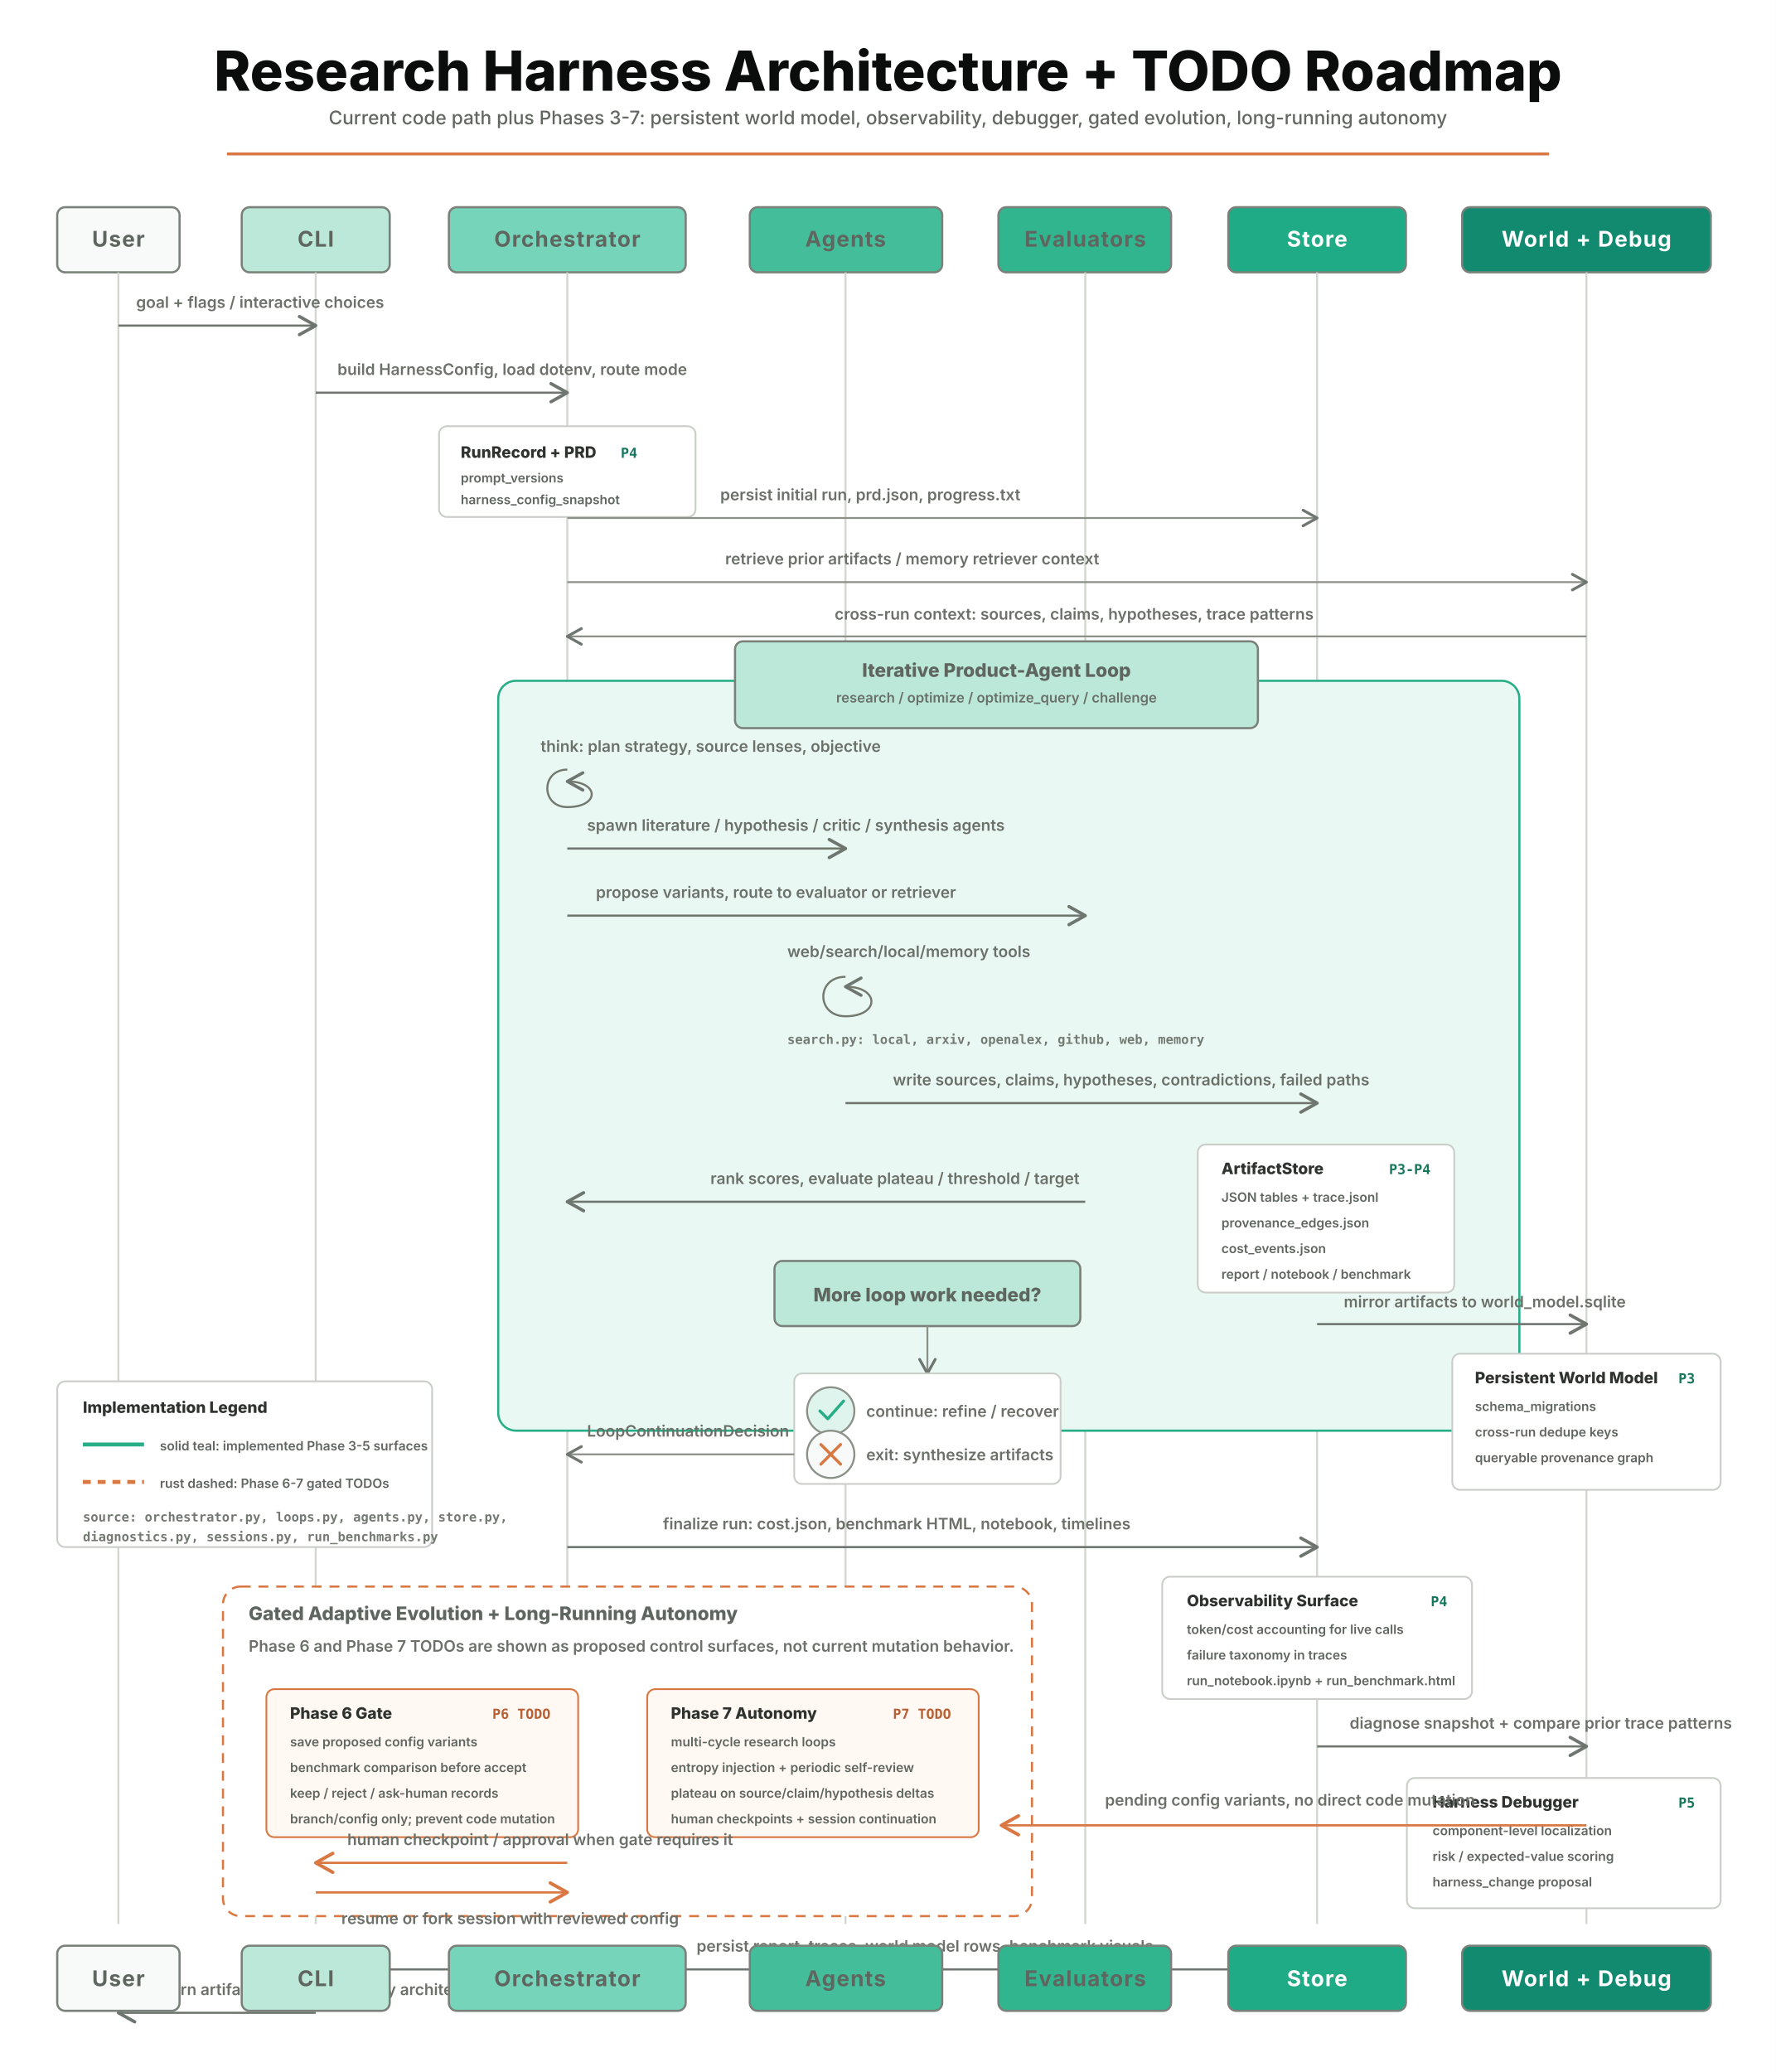
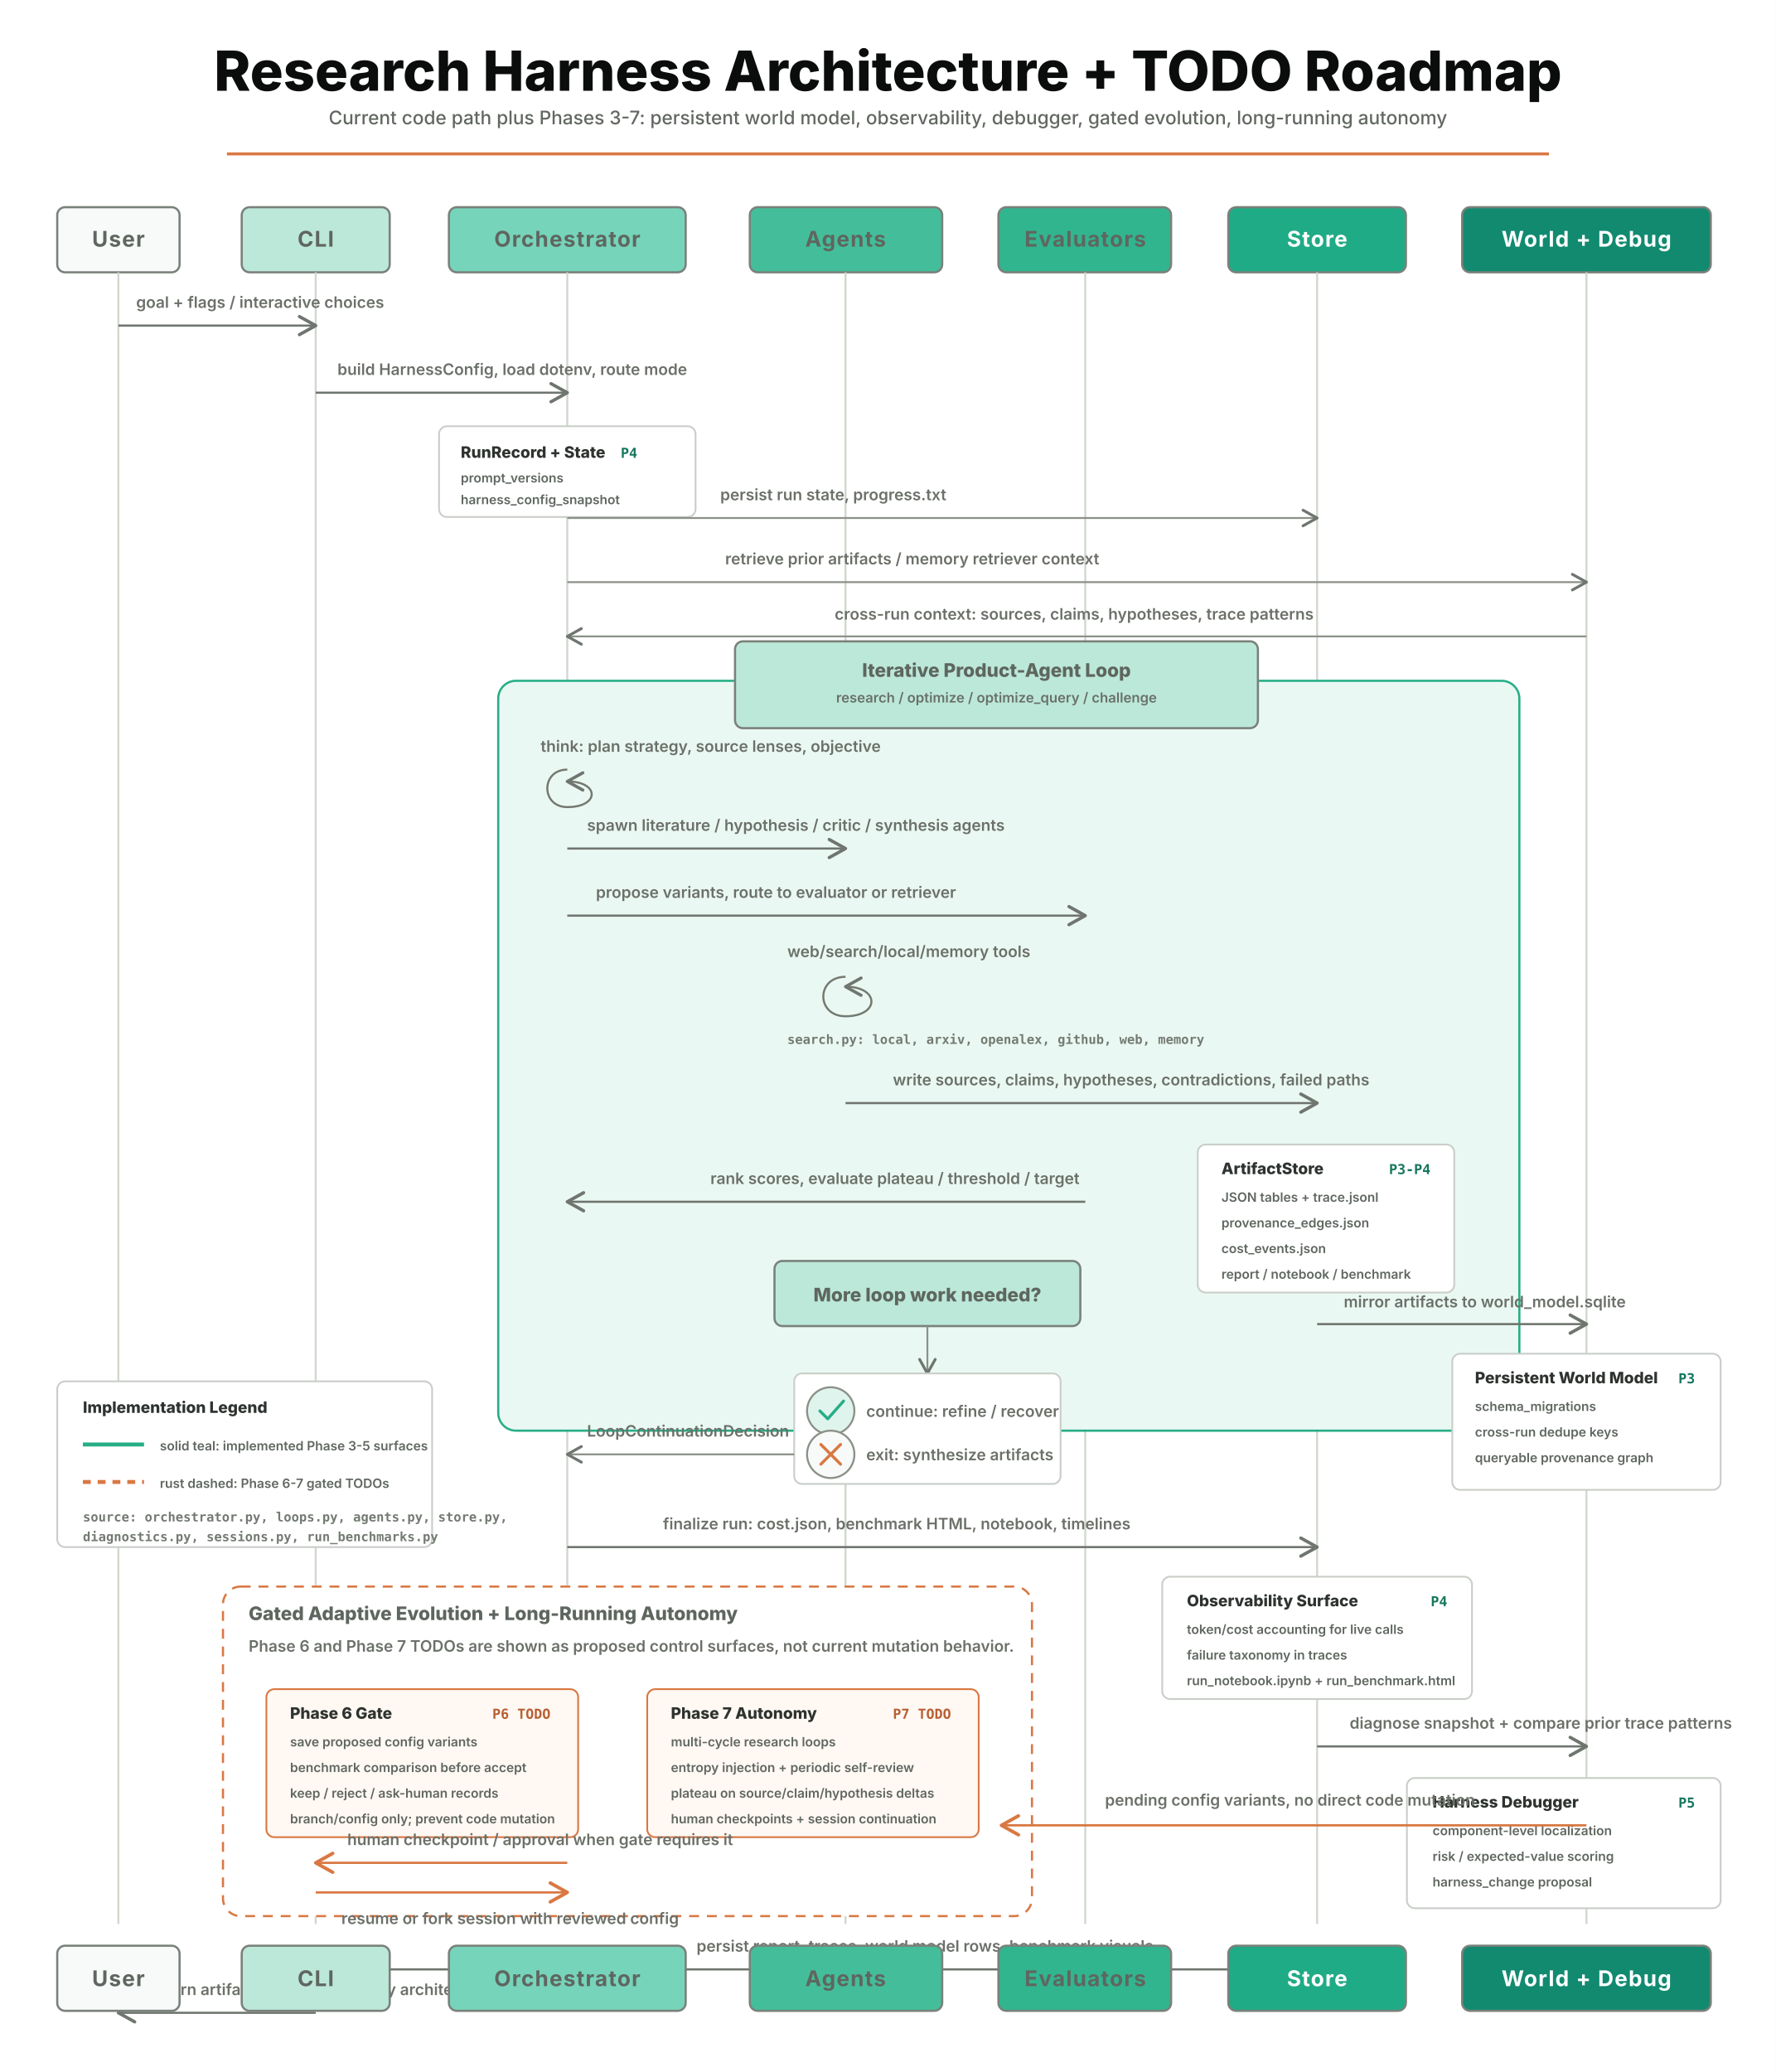
<svg xmlns="http://www.w3.org/2000/svg" width="1800" height="2100" viewBox="0 0 1800 2100">
  <defs>
    <marker id="arrow" viewBox="0 0 12 12" refX="10" refY="6" markerWidth="10" markerHeight="10" orient="auto-start-reverse">
      <path d="M 1 1 L 10 6 L 1 11" fill="none" stroke="#6f756f" stroke-width="1.8" stroke-linecap="round" stroke-linejoin="round" />
    </marker>
    <marker id="arrowRust" viewBox="0 0 12 12" refX="10" refY="6" markerWidth="10" markerHeight="10" orient="auto-start-reverse">
      <path d="M 1 1 L 10 6 L 1 11" fill="none" stroke="#D97843" stroke-width="1.8" stroke-linecap="round" stroke-linejoin="round" />
    </marker>
    <style>
      .bg { fill: #FFFFFF; }
      .title { font-family: -apple-system, BlinkMacSystemFont, "Segoe UI", sans-serif; font-size: 56px; font-weight: 760; letter-spacing: 0; fill: #0b0d0c; }
      .subtitle { font-family: -apple-system, BlinkMacSystemFont, "Segoe UI", sans-serif; font-size: 19px; font-weight: 520; fill: #626861; }
      .lane-label { font-family: -apple-system, BlinkMacSystemFont, "Segoe UI", sans-serif; font-size: 22px; font-weight: 720; fill: #5f665f; letter-spacing: 1px; }
      .lane-label-dark { fill: #FFFFFF; }
      .small { font-family: -apple-system, BlinkMacSystemFont, "Segoe UI", sans-serif; font-size: 16px; font-weight: 560; fill: #6b7069; }
      .micro { font-family: ui-monospace, SFMono-Regular, Menlo, Monaco, Consolas, monospace; font-size: 13px; font-weight: 560; fill: #737a72; }
      .phase { font-family: ui-monospace, SFMono-Regular, Menlo, Monaco, Consolas, monospace; font-size: 14px; font-weight: 760; fill: #16775d; }
      .phase-rust { fill: #B85F33; }
      .box-title { font-family: -apple-system, BlinkMacSystemFont, "Segoe UI", sans-serif; font-size: 19px; font-weight: 760; fill: #5e665f; }
      .box-body { font-family: -apple-system, BlinkMacSystemFont, "Segoe UI", sans-serif; font-size: 14px; font-weight: 560; fill: #697069; }
      .callout-title { font-family: -apple-system, BlinkMacSystemFont, "Segoe UI", sans-serif; font-size: 16px; font-weight: 780; fill: #2e332f; }
      .callout { font-family: -apple-system, BlinkMacSystemFont, "Segoe UI", sans-serif; font-size: 13px; font-weight: 560; fill: #5f665f; }
      .line { stroke: #cfd5cc; stroke-width: 2; }
      .arrow { stroke: #6f756f; stroke-width: 2.2; fill: none; marker-end: url(#arrow); }
      .arrow-soft { stroke: #8b9188; stroke-width: 1.9; fill: none; marker-end: url(#arrow); }
      .arrow-rust { stroke: #D97843; stroke-width: 2.3; fill: none; marker-end: url(#arrowRust); }
      .loop { fill: #EAF8F3; stroke: #27AE86; stroke-width: 2.2; }
      .loop-dashed { fill: #FFFFFF; stroke: #D97843; stroke-width: 2.2; stroke-dasharray: 10 8; }
      .participant { stroke: #7a817a; stroke-width: 2.2; }
      .note { fill: #FFFFFF; stroke: #c9cec8; stroke-width: 1.8; }
      .note-rust { fill: #FFF8F3; stroke: #D97843; stroke-width: 1.8; }
    </style>
  </defs>
  <rect class="bg" x="0" y="0" width="1800" height="2100" />
  <text class="title" x="900" y="92" text-anchor="middle">Research Harness Architecture + TODO Roadmap</text>
  <text class="subtitle" x="900" y="126" text-anchor="middle">Current code path plus Phases 3-7: persistent world model, observability, debugger, gated evolution, long-running autonomy</text>
  <line x1="230" y1="156" x2="1570" y2="156" stroke="#D97843" stroke-width="3" />
  <g>
    <rect class="participant" x="58" y="210" width="124" height="66" rx="8" fill="#F7FAF8" />
    <text class="lane-label" x="120" y="250" text-anchor="middle">User</text>
    <rect class="participant" x="245" y="210" width="150" height="66" rx="8" fill="#BCE8DA" />
    <text class="lane-label" x="320" y="250" text-anchor="middle">CLI</text>
    <rect class="participant" x="455" y="210" width="240" height="66" rx="8" fill="#76D4BA" />
    <text class="lane-label" x="575" y="250" text-anchor="middle">Orchestrator</text>
    <rect class="participant" x="760" y="210" width="195" height="66" rx="8" fill="#44BE9A" />
    <text class="lane-label" x="857" y="250" text-anchor="middle">Agents</text>
    <rect class="participant" x="1012" y="210" width="175" height="66" rx="8" fill="#31B58F" />
    <text class="lane-label" x="1100" y="250" text-anchor="middle">Evaluators</text>
    <rect class="participant" x="1245" y="210" width="180" height="66" rx="8" fill="#1FAB86" />
    <text class="lane-label lane-label-dark" x="1335" y="250" text-anchor="middle">Store</text>
    <rect class="participant" x="1482" y="210" width="252" height="66" rx="8" fill="#118A70" />
    <text class="lane-label lane-label-dark" x="1608" y="250" text-anchor="middle">World + Debug</text>
  </g>
  <g opacity="0.95">
    <line class="line" x1="120" y1="276" x2="120" y2="1950" />
    <line class="line" x1="320" y1="276" x2="320" y2="1950" />
    <line class="line" x1="575" y1="276" x2="575" y2="1950" />
    <line class="line" x1="857" y1="276" x2="857" y2="1950" />
    <line class="line" x1="1100" y1="276" x2="1100" y2="1950" />
    <line class="line" x1="1335" y1="276" x2="1335" y2="1950" />
    <line class="line" x1="1608" y1="276" x2="1608" y2="1950" />
  </g>
  <path class="arrow" d="M 120 330 L 320 330" />
  <text class="small" x="138" y="312">goal + flags / interactive choices</text>
  <path class="arrow" d="M 320 398 L 575 398" />
  <text class="small" x="342" y="380">build HarnessConfig, load dotenv, route mode</text>
  <rect class="note" x="445" y="432" width="260" height="92" rx="8" />
-   <text class="callout-title" x="467" y="464">RunRecord + PRD</text>
+   <text class="callout-title" x="467" y="464">RunRecord + State</text>
  <text class="callout" x="467" y="489">prompt_versions</text>
  <text class="callout" x="467" y="511">harness_config_snapshot</text>
  <text class="phase" x="646" y="464" text-anchor="end">P4</text>
  <path class="arrow-soft" d="M 575 525 L 1335 525" />
-   <text class="small" x="730" y="507">persist initial run, prd.json, progress.txt</text>
+   <text class="small" x="730" y="507">persist run state, progress.txt</text>
  <path class="arrow-soft" d="M 575 590 L 1608 590" />
  <text class="small" x="735" y="572">retrieve prior artifacts / memory retriever context</text>
  <path class="arrow-soft" d="M 1608 645 L 575 645" />
  <text class="small" x="846" y="628">cross-run context: sources, claims, hypotheses, trace patterns</text>
  <rect class="loop" x="505" y="690" width="1035" height="760" rx="18" />
  <rect class="participant" x="745" y="650" width="530" height="88" rx="8" fill="#BCE8DA" />
  <text class="box-title" x="1010" y="686" text-anchor="middle">Iterative Product-Agent Loop</text>
  <text class="box-body" x="1010" y="712" text-anchor="middle">research / optimize / optimize_query / challenge</text>
  <path d="M 575 780 C 548 780 548 818 575 818 C 608 818 608 792 575 792" fill="none" stroke="#747970" stroke-width="2.1" marker-end="url(#arrow)" />
  <text class="small" x="548" y="762">think: plan strategy, source lenses, objective</text>
  <path class="arrow" d="M 575 860 L 857 860" />
  <text class="small" x="595" y="842">spawn literature / hypothesis / critic / synthesis agents</text>
  <path class="arrow" d="M 575 928 L 1100 928" />
  <text class="small" x="604" y="910">propose variants, route to evaluator or retriever</text>
  <path d="M 857 990 C 827 990 827 1030 857 1030 C 892 1030 892 1000 857 1000" fill="none" stroke="#747970" stroke-width="2.1" marker-end="url(#arrow)" />
  <text class="small" x="798" y="970">web/search/local/memory tools</text>
  <text class="micro" x="798" y="1058">search.py: local, arxiv, openalex, github, web, memory</text>
  <path class="arrow" d="M 857 1118 L 1335 1118" />
  <text class="small" x="905" y="1100">write sources, claims, hypotheses, contradictions, failed paths</text>
  <rect class="note" x="1214" y="1160" width="260" height="150" rx="8" />
  <text class="callout-title" x="1238" y="1190">ArtifactStore</text>
  <text class="callout" x="1238" y="1218">JSON tables + trace.jsonl</text>
  <text class="callout" x="1238" y="1244">provenance_edges.json</text>
  <text class="callout" x="1238" y="1270">cost_events.json</text>
  <text class="callout" x="1238" y="1296">report / notebook / benchmark</text>
  <text class="phase" x="1450" y="1190" text-anchor="end">P3-P4</text>
  <path class="arrow" d="M 1335 1342 L 1608 1342" />
  <text class="small" x="1362" y="1325">mirror artifacts to world_model.sqlite</text>
  <rect class="note" x="1472" y="1372" width="272" height="138" rx="8" />
  <text class="callout-title" x="1495" y="1402">Persistent World Model</text>
  <text class="callout" x="1495" y="1430">schema_migrations</text>
  <text class="callout" x="1495" y="1456">cross-run dedupe keys</text>
  <text class="callout" x="1495" y="1482">queryable provenance graph</text>
  <text class="phase" x="1718" y="1402" text-anchor="end">P3</text>
  <path class="arrow" d="M 1100 1218 L 575 1218" />
  <text class="small" x="720" y="1200">rank scores, evaluate plateau / threshold / target</text>
  <rect class="participant" x="785" y="1278" width="310" height="66" rx="8" fill="#BCE8DA" />
  <text class="box-title" x="940" y="1319" text-anchor="middle">More loop work needed?</text>
  <path class="arrow-soft" d="M 940 1344 L 940 1392" />
  <rect class="note" x="805" y="1392" width="270" height="112" rx="8" />
  <circle cx="842" cy="1430" r="24" fill="#DFF4ED" stroke="#8b9188" stroke-width="2" />
  <path d="M 831 1430 L 839 1438 L 855 1420" fill="none" stroke="#27AE86" stroke-width="3" stroke-linecap="round" stroke-linejoin="round" />
  <text class="small" x="878" y="1436">continue: refine / recover</text>
  <circle cx="842" cy="1474" r="24" fill="#F7FAF8" stroke="#8b9188" stroke-width="2" />
  <path d="M 832 1464 L 852 1484 M 852 1464 L 832 1484" fill="none" stroke="#D97843" stroke-width="3" stroke-linecap="round" />
  <text class="small" x="878" y="1480">exit: synthesize artifacts</text>
  <path class="arrow-soft" d="M 805 1474 L 575 1474" />
  <text class="small" x="595" y="1456">LoopContinuationDecision</text>
  <path class="arrow" d="M 575 1568 L 1335 1568" />
  <text class="small" x="672" y="1550">finalize run: cost.json, benchmark HTML, notebook, timelines</text>
  <rect class="note" x="1178" y="1598" width="314" height="124" rx="8" />
  <text class="callout-title" x="1203" y="1628">Observability Surface</text>
  <text class="callout" x="1203" y="1656">token/cost accounting for live calls</text>
  <text class="callout" x="1203" y="1682">failure taxonomy in traces</text>
  <text class="callout" x="1203" y="1708">run_notebook.ipynb + run_benchmark.html</text>
  <text class="phase" x="1467" y="1628" text-anchor="end">P4</text>
  <path class="arrow" d="M 1335 1770 L 1608 1770" />
  <text class="small" x="1368" y="1752">diagnose snapshot + compare prior trace patterns</text>
  <rect class="note" x="1426" y="1802" width="318" height="132" rx="8" />
  <text class="callout-title" x="1452" y="1832">Harness Debugger</text>
  <text class="callout" x="1452" y="1860">component-level localization</text>
  <text class="callout" x="1452" y="1886">risk / expected-value scoring</text>
  <text class="callout" x="1452" y="1912">harness_change proposal</text>
  <text class="phase" x="1718" y="1832" text-anchor="end">P5</text>
  <rect class="loop-dashed" x="226" y="1608" width="820" height="334" rx="18" />
  <text class="box-title" x="252" y="1642">Gated Adaptive Evolution + Long-Running Autonomy</text>
  <text class="small" x="252" y="1674">Phase 6 and Phase 7 TODOs are shown as proposed control surfaces, not current mutation behavior.</text>
  <path class="arrow-rust" d="M 1608 1850 L 1015 1850" />
  <text class="small" x="1120" y="1830" fill="#B85F33">pending config variants, no direct code mutation</text>
  <rect class="note-rust" x="270" y="1712" width="316" height="150" rx="8" />
  <text class="callout-title" x="294" y="1742">Phase 6 Gate</text>
  <text class="callout" x="294" y="1770">save proposed config variants</text>
  <text class="callout" x="294" y="1796">benchmark comparison before accept</text>
  <text class="callout" x="294" y="1822">keep / reject / ask-human records</text>
  <text class="callout" x="294" y="1848">branch/config only; prevent code mutation</text>
  <text class="phase phase-rust" x="558" y="1742" text-anchor="end">P6 TODO</text>
  <rect class="note-rust" x="656" y="1712" width="336" height="150" rx="8" />
  <text class="callout-title" x="680" y="1742">Phase 7 Autonomy</text>
  <text class="callout" x="680" y="1770">multi-cycle research loops</text>
  <text class="callout" x="680" y="1796">entropy injection + periodic self-review</text>
  <text class="callout" x="680" y="1822">plateau on source/claim/hypothesis deltas</text>
  <text class="callout" x="680" y="1848">human checkpoints + session continuation</text>
  <text class="phase phase-rust" x="964" y="1742" text-anchor="end">P7 TODO</text>
  <path class="arrow-rust" d="M 575 1888 L 320 1888" />
  <text class="small" x="352" y="1870" fill="#B85F33">human checkpoint / approval when gate requires it</text>
  <path class="arrow-rust" d="M 320 1918 L 575 1918" />
  <text class="small" x="346" y="1950" fill="#B85F33">resume or fork session with reviewed config</text>
  <path class="arrow" d="M 1335 1996 L 320 1996" />
  <text class="small" x="706" y="1978">persist report, traces, world model rows, benchmark visuals</text>
  <path class="arrow" d="M 320 2040 L 120 2040" />
  <text class="small" x="152" y="2022">return artifacts + diagram-ready architecture</text>
  <g>
    <rect class="participant" x="58" y="1972" width="124" height="66" rx="8" fill="#F7FAF8" />
    <text class="lane-label" x="120" y="2013" text-anchor="middle">User</text>
    <rect class="participant" x="245" y="1972" width="150" height="66" rx="8" fill="#BCE8DA" />
    <text class="lane-label" x="320" y="2013" text-anchor="middle">CLI</text>
    <rect class="participant" x="455" y="1972" width="240" height="66" rx="8" fill="#76D4BA" />
    <text class="lane-label" x="575" y="2013" text-anchor="middle">Orchestrator</text>
    <rect class="participant" x="760" y="1972" width="195" height="66" rx="8" fill="#44BE9A" />
    <text class="lane-label" x="857" y="2013" text-anchor="middle">Agents</text>
    <rect class="participant" x="1012" y="1972" width="175" height="66" rx="8" fill="#31B58F" />
    <text class="lane-label" x="1100" y="2013" text-anchor="middle">Evaluators</text>
    <rect class="participant" x="1245" y="1972" width="180" height="66" rx="8" fill="#1FAB86" />
    <text class="lane-label lane-label-dark" x="1335" y="2013" text-anchor="middle">Store</text>
    <rect class="participant" x="1482" y="1972" width="252" height="66" rx="8" fill="#118A70" />
    <text class="lane-label lane-label-dark" x="1608" y="2013" text-anchor="middle">World + Debug</text>
  </g>
  <rect class="note" x="58" y="1400" width="380" height="168" rx="8" />
  <text class="callout-title" x="84" y="1432">Implementation Legend</text>
  <line x1="84" y1="1464" x2="146" y2="1464" stroke="#27AE86" stroke-width="4" />
  <text class="callout" x="162" y="1470">solid teal: implemented Phase 3-5 surfaces</text>
  <line x1="84" y1="1502" x2="146" y2="1502" stroke="#D97843" stroke-width="4" stroke-dasharray="8 7" />
  <text class="callout" x="162" y="1508">rust dashed: Phase 6-7 gated TODOs</text>
  <text class="micro" x="84" y="1542">source: orchestrator.py, loops.py, agents.py, store.py,</text>
  <text class="micro" x="84" y="1562">diagnostics.py, sessions.py, run_benchmarks.py</text>
</svg>
